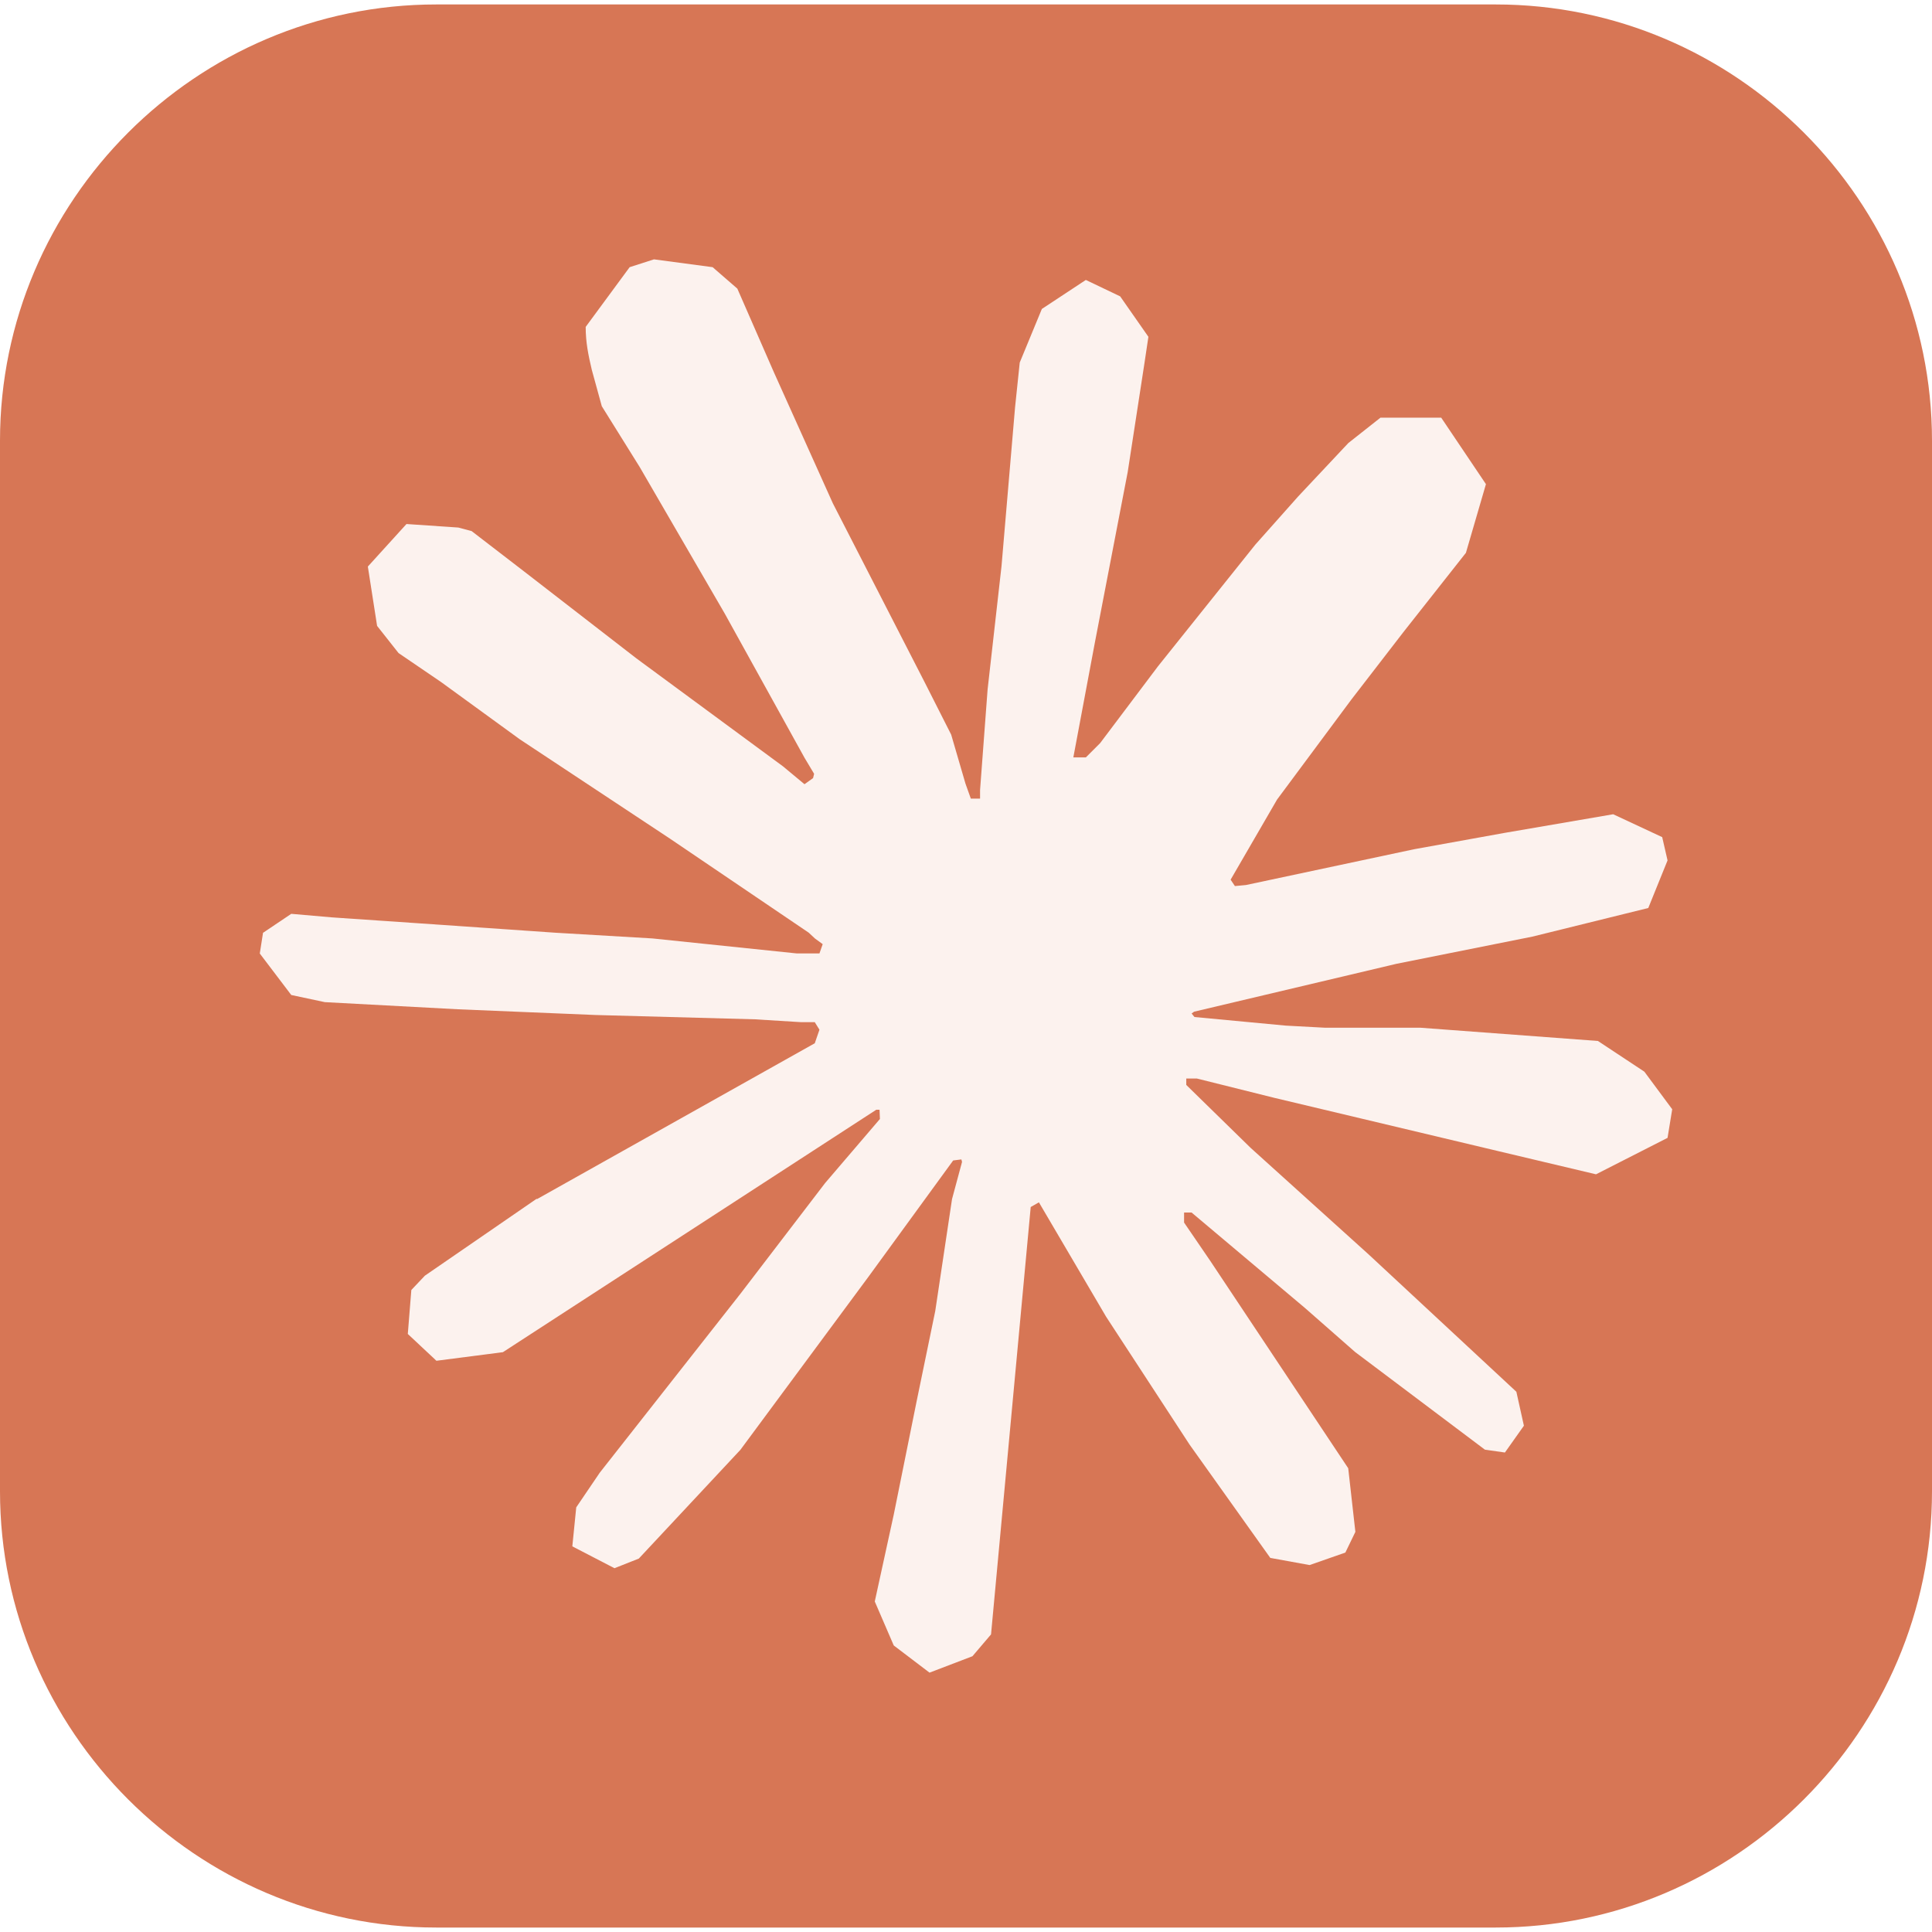
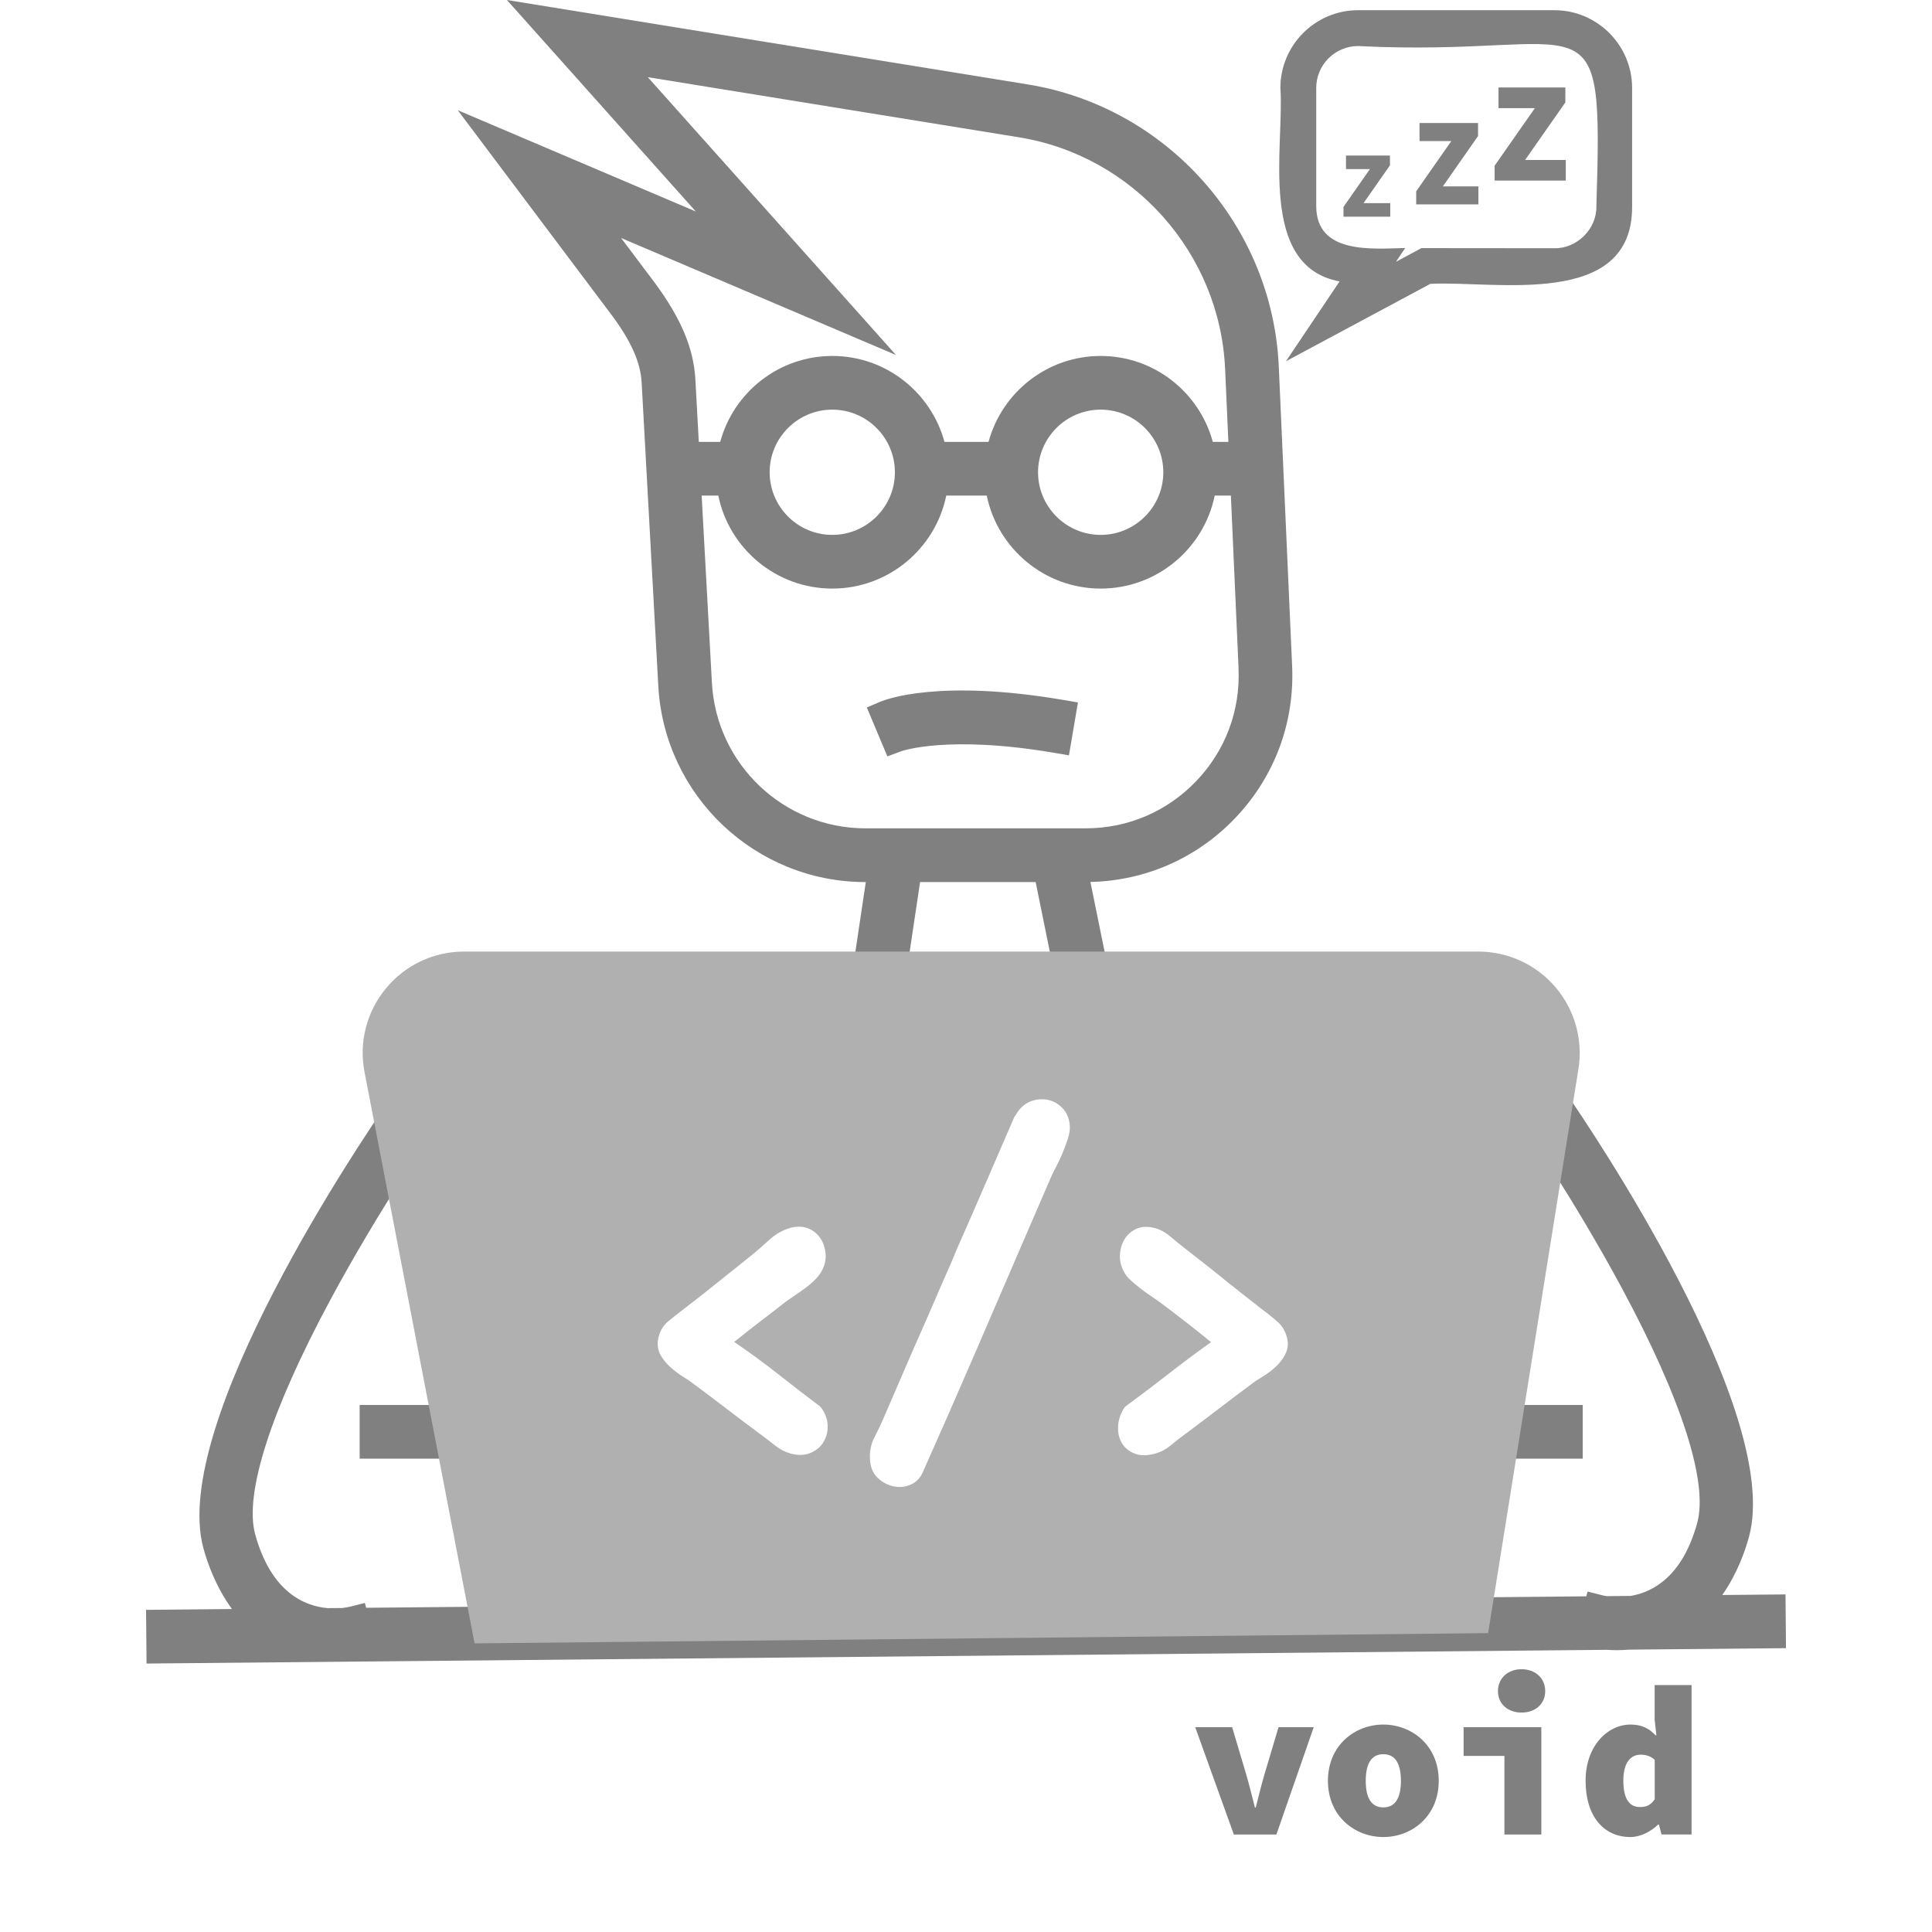
- <svg xmlns="http://www.w3.org/2000/svg" width="16" height="16" shape-rendering="geometricPrecision" text-rendering="geometricPrecision" image-rendering="optimizeQuality" fill-rule="evenodd" clip-rule="evenodd" viewBox="0 0 512 509.64">
-   <path fill="#D77655" d="M115.612 0h280.775C459.974 0 512 52.026 512 115.612v278.415c0 63.587-52.026 115.612-115.613 115.612H115.612C52.026 509.639 0 457.614 0 394.027V115.612C0 52.026 52.026 0 115.612 0z" />
-   <path fill="#FCF2EE" fill-rule="nonzero" d="M142.27 316.619l73.655-41.326 1.238-3.589-1.238-1.996-3.589-.001-12.31-.759-42.084-1.138-36.498-1.516-35.361-1.896-8.897-1.895-8.34-10.995.859-5.484 7.482-5.03 10.717.935 23.683 1.617 35.537 2.452 25.782 1.517 38.193 3.968h6.064l.86-2.451-2.073-1.517-1.618-1.517-36.776-24.922-39.81-26.338-20.852-15.166-11.273-7.683-5.687-7.204-2.451-15.721 10.237-11.273 13.75.935 3.513.936 13.928 10.716 29.749 23.027 38.848 28.612 5.687 4.727 2.275-1.617.278-1.138-2.553-4.271-21.13-38.193-22.546-38.848-10.035-16.101-2.654-9.655c-.935-3.968-1.617-7.304-1.617-11.374l11.652-15.823 6.445-2.073 15.545 2.073 6.547 5.687 9.655 22.092 15.646 34.78 24.265 47.291 7.103 14.028 3.791 12.992 1.416 3.968 2.449-.001v-2.275l1.997-26.641 3.69-32.707 3.589-42.084 1.239-11.854 5.863-14.206 11.652-7.683 9.099 4.348 7.482 10.716-1.036 6.926-4.449 28.915-8.72 45.294-5.687 30.331h3.313l3.792-3.791 15.342-20.372 25.782-32.227 11.374-12.789 13.27-14.129 8.517-6.724 16.1-.001 11.854 17.617-5.307 18.199-16.581 21.029-13.75 17.819-19.716 26.54-12.309 21.231 1.138 1.694 2.932-.278 44.536-9.479 24.062-4.347 28.714-4.928 12.992 6.066 1.416 6.167-5.106 12.613-30.71 7.583-36.018 7.204-53.636 12.689-.657.48.758.935 24.164 2.275 10.337.556h25.301l47.114 3.514 12.309 8.139 7.381 9.959-1.238 7.583-18.957 9.655-25.579-6.066-59.702-14.205-20.474-5.106-2.83-.001v1.694l17.061 16.682 31.266 28.233 39.152 36.397 1.997 8.999-5.03 7.102-5.307-.758-34.401-25.883-13.27-11.651-30.053-25.302-1.996-.001v2.654l6.926 10.136 36.574 54.975 1.895 16.859-2.653 5.485-9.479 3.311-10.414-1.895-21.408-30.054-22.092-33.844-17.819-30.331-2.173 1.238-10.515 113.261-4.929 5.788-11.374 4.348-9.478-7.204-5.03-11.652 5.03-23.027 6.066-30.052 4.928-23.886 4.449-29.674 2.654-9.858-.177-.657-2.173.278-22.37 30.71-34.021 45.977-26.919 28.815-6.445 2.553-11.173-5.789 1.037-10.337 6.243-9.2 37.257-47.392 22.47-29.371 14.508-16.961-.101-2.451h-.859l-98.954 64.251-17.618 2.275-7.583-7.103.936-11.652 3.589-3.791 29.749-20.474-.101.102.024.101z" />
+ <svg xmlns="http://www.w3.org/2000/svg" id="Layer_1" width="32" height="32" viewBox="0 0 274.96 323.92">
+   <defs>
+     <style>
+             .cls-1,.cls-2,.cls-3{fill:#808080;}.cls-4{fill:#b0b0b0;}
+         </style>
+   </defs>
+   <g>
+     <path class="cls-3" d="M175.91,289.58h6.19l2.34,7.85c.54,1.8,.97,3.67,1.48,5.62h.14c.5-1.94,.94-3.82,1.48-5.62l2.34-7.85h5.9l-6.26,18h-7.13l-6.48-18Z" />
+     <path class="cls-1" d="M198.16,298.57c0-5.97,4.54-9.43,9.29-9.43s9.29,3.46,9.29,9.43-4.54,9.43-9.29,9.43-9.29-3.46-9.29-9.43Zm12.24,0c0-2.74-.86-4.46-2.95-4.46s-2.95,1.73-2.95,4.46,.86,4.46,2.95,4.46,2.95-1.73,2.95-4.46Z" />
+     <path class="cls-2" d="M227.75,294.4h-6.84v-4.82h13.03v18h-6.19v-13.17Zm-1.08-10.87c0-2.16,1.66-3.67,3.96-3.67s3.96,1.51,3.96,3.67-1.66,3.6-3.96,3.6-3.96-1.44-3.96-3.6Z" />
+     <path class="cls-1" d="M241.36,298.57c0-5.9,3.74-9.43,7.52-9.43,1.91,0,3.13,.65,4.21,1.8h.14l-.29-2.59v-5.83h6.19v25.05h-5.04l-.43-1.66h-.14c-1.26,1.22-3.02,2.09-4.64,2.09-4.57,0-7.52-3.6-7.52-9.43Zm11.59,3.1v-6.62c-.72-.65-1.51-.86-2.38-.86-1.51,0-2.88,1.15-2.88,4.32s1.04,4.46,2.81,4.46c1.01,0,1.76-.29,2.45-1.3Z" />
+   </g>
+   <g>
+     <path class="cls-1" d="M200.11,47.19l-8.99,13.38s24.21-12.98,24.21-12.98c10.85-.56,33.94,4.27,33.83-13.01V14.75c0-7.19-5.85-13.04-13.04-13.04h-32.9c-7.18,0-13.03,5.85-13.03,13.03,.69,9.69-3.87,29.86,9.91,32.44Zm-3.91-32.44c0-3.88,3.15-7.03,7.03-7.03,39.4,2,41.09-9.94,39.94,26.87,.08,3.78-3.25,7.1-7.03,7.03l-22.31-.02-4.26,2.29,1.55-2.31c-5.59,.13-14.91,1.07-14.92-7.03V14.74Z" />
+     <g class="cls-5">
+       <path class="cls-1" d="M200.77,34.69l4.43-6.34h-4.01v-2.27h7.37v1.64l-4.43,6.34h4.48v2.27h-7.84v-1.64Z" />
+     </g>
+     <path class="cls-1" d="M226.11,27.78l6.75-9.65h-6.1v-3.46h11.21v2.5l-6.75,9.65h6.82v3.46h-11.93v-2.5Z" />
+     <g class="cls-6">
+       <path class="cls-1" d="M212.95,32.09l5.9-8.44h-5.33v-3.02h9.81v2.18l-5.9,8.44h5.96v3.02h-10.43v-2.18Z" />
+     </g>
+     <path class="cls-1" d="M123.14,117.64l-2.29,.97,3.45,8.21,2.26-.85c.08-.03,7.77-2.8,25.72,.25l2.46,.42,1.51-8.87-2.46-.42c-20.75-3.53-29.69-.11-30.64,.29Z" />
+     <path class="cls-1" d="M78.08,52.82c3.29,4.46,4.84,7.95,5.02,11.33l2.79,50.84c1.01,18.45,16.28,32.9,34.75,32.9h.04l-2.68,17.94,8.9,1.33,2.88-19.27h19.38l3.96,19.48,8.82-1.79-3.6-17.71c9.24-.21,17.83-3.98,24.24-10.68,6.6-6.9,10-15.96,9.58-25.5l-2.24-50.25c-1.05-23.62-18.76-43.52-42.11-47.29L60.51,0l31.67,35.46L52.27,18.48l25.8,34.34Zm105.09,59.26c.32,7.06-2.2,13.77-7.09,18.88-4.89,5.11-11.47,7.92-18.54,7.92h-36.89c-13.7,0-25.02-10.71-25.77-24.39l-1.72-31.4h2.79c1.82,8.88,9.69,15.59,19.11,15.59s17.29-6.7,19.11-15.59h6.79c1.82,8.88,9.69,15.59,19.11,15.59s17.29-6.7,19.11-15.59h2.71l1.29,28.99Zm-78.61-32.9c0-5.79,4.71-10.5,10.5-10.5s10.5,4.71,10.5,10.5-4.71,10.5-10.5,10.5-10.5-4.71-10.5-10.5Zm45,0c0-5.79,4.71-10.5,10.5-10.5s10.5,4.71,10.5,10.5-4.71,10.5-10.5,10.5-10.5-4.71-10.5-10.5Zm-23.81-19.65L84.13,12.94l62.23,10.08c19.16,3.1,33.69,19.43,34.56,38.81l.55,12.26h-2.61c-2.25-8.29-9.81-14.41-18.8-14.41s-16.56,6.12-18.8,14.41h-7.39c-2.25-8.29-9.81-14.41-18.8-14.41s-16.56,6.12-18.8,14.41h-3.59l-.57-10.44c-.29-5.23-2.38-10.23-6.79-16.21l-5.67-7.54,46.11,19.63Z" />
+     <path class="cls-1" d="M274.87,267.32l-10.59,.1c2.48-3.55,3.81-7.32,4.47-9.73,5.72-20.91-26.89-68.97-30.63-74.38l-1.42-2.06-7.4,5.12,1.42,2.06c.09,.12,8.69,12.62,16.73,27.55,10,18.58,14.49,32.55,12.63,39.34-2.45,8.94-7.38,11.61-11.14,12.25l-4.05,.04c-.38-.06-.65-.12-.8-.16l-2.4-.61-.21,.8-204.57,1.92-.21-.81-2.41,.61c-.21,.05-.7,.16-1.38,.24l-2.45,.02c-3.84-.33-9.48-2.61-12.16-12.39-1.86-6.79,2.63-20.76,12.63-39.34,8.04-14.93,16.64-27.42,16.73-27.55l1.42-2.06-7.4-5.12-1.42,2.06c-3.74,5.41-36.35,53.48-30.63,74.38,.69,2.51,2.1,6.5,4.78,10.17l-14.4,.14,.08,9,244.91-2.3c.48,.03,1,.06,1.57,.06,.7,0,1.37-.04,2.02-.09l26.37-.25-.08-9Z" />
+     <rect class="cls-1" x="35.82" y="235.56" width="19.48" height="9" />
+     <rect class="cls-1" x="221.4" y="235.56" width="19.48" height="9" />
+   </g>
+   <path class="cls-4" d="M236.31,165.51c-3.23-3.79-7.95-5.97-12.94-5.97H53.33c-5.09,0-9.87,2.25-13.11,6.18-3.24,3.93-4.55,9.04-3.58,14.04l18.45,95.77,169.93-1.72,15.14-94.58c.79-4.92-.62-9.92-3.85-13.72Zm-122.8,76.41c-.53,.77-1.26,1.34-2.19,1.71-.93,.37-2,.4-3.22,.08-.95-.27-1.83-.72-2.62-1.35-.8-.64-1.59-1.25-2.39-1.83-1.86-1.38-3.69-2.76-5.49-4.14-1.8-1.38-3.63-2.76-5.49-4.14-.53-.42-1.18-.88-1.95-1.35-.77-.48-1.5-1.02-2.19-1.63-.69-.61-1.25-1.29-1.67-2.03-.42-.74-.58-1.56-.48-2.47,.21-1.38,.78-2.45,1.71-3.22,.93-.77,1.92-1.55,2.98-2.35,1.8-1.38,3.59-2.78,5.37-4.22,1.78-1.43,3.57-2.86,5.37-4.3,1.06-.85,2.13-1.78,3.22-2.78,1.09-1.01,2.32-1.7,3.7-2.07,1.11-.26,2.09-.21,2.94,.16,.85,.37,1.51,.93,1.99,1.67,.48,.74,.76,1.59,.84,2.55,.08,.95-.12,1.88-.6,2.78-.27,.53-.65,1.05-1.15,1.55-.5,.5-1.06,.98-1.67,1.43-.61,.45-1.19,.86-1.75,1.23-.56,.37-1.02,.69-1.39,.95-1.49,1.17-2.96,2.31-4.42,3.42-1.46,1.11-2.9,2.26-4.34,3.42,2.49,1.7,4.92,3.47,7.28,5.33,2.36,1.86,4.73,3.69,7.12,5.49l.32,.4c.64,.96,.95,1.95,.95,2.98s-.27,1.94-.8,2.71Zm41.05-51c-.27,.82-.57,1.64-.92,2.47-.35,.82-.7,1.58-1.07,2.27-.37,.69-.61,1.17-.72,1.43-.8,1.86-1.59,3.7-2.39,5.53-.8,1.83-1.59,3.67-2.39,5.53-2.81,6.52-5.61,13.01-8.39,19.45-2.78,6.44-5.61,12.88-8.47,19.29-.43,.96-1.1,1.63-2.03,2.03-.93,.4-1.88,.49-2.86,.28-.98-.21-1.86-.68-2.62-1.39-.77-.72-1.21-1.71-1.31-2.98-.11-1.43,.15-2.73,.76-3.9,.61-1.17,1.21-2.44,1.79-3.82,.8-1.86,1.59-3.7,2.39-5.53,.8-1.83,1.59-3.67,2.39-5.53,.21-.48,.54-1.22,.99-2.23,.45-1.01,.94-2.12,1.47-3.34,.53-1.22,1.07-2.48,1.63-3.78,.56-1.3,1.07-2.48,1.55-3.54,.48-1.06,1.01-2.31,1.59-3.74,1.64-3.71,3.26-7.41,4.85-11.1,1.59-3.69,3.18-7.36,4.77-11.02l.32-.48c.64-1.06,1.43-1.78,2.39-2.15s1.91-.46,2.86-.28c.95,.19,1.79,.65,2.51,1.39,.72,.74,1.13,1.72,1.23,2.94,.05,.64-.05,1.37-.32,2.19Zm36.44,36.2c-.43,.77-.97,1.46-1.63,2.07-.66,.61-1.39,1.15-2.19,1.63-.8,.48-1.46,.93-1.99,1.35-1.86,1.38-3.69,2.76-5.49,4.14-1.8,1.38-3.63,2.76-5.49,4.14-.8,.58-1.59,1.21-2.39,1.87-.8,.66-1.67,1.13-2.63,1.39-1.33,.37-2.47,.37-3.42,0-.96-.37-1.67-.95-2.15-1.75-.48-.8-.69-1.74-.64-2.82,.05-1.09,.42-2.16,1.11-3.22l.4-.32c2.39-1.75,4.73-3.53,7.04-5.33,2.31-1.8,4.65-3.55,7.04-5.25-1.43-1.17-2.86-2.31-4.3-3.42-1.43-1.11-2.89-2.23-4.38-3.34-.37-.26-.84-.58-1.39-.96-.56-.37-1.13-.78-1.71-1.23-.58-.45-1.14-.91-1.67-1.39-.53-.48-.93-.98-1.19-1.51-.48-.9-.69-1.83-.64-2.78,.05-.96,.3-1.82,.76-2.59,.45-.77,1.1-1.35,1.95-1.75,.85-.4,1.83-.46,2.94-.2,.95,.21,1.86,.68,2.71,1.39,.85,.72,1.64,1.37,2.39,1.95,1.22,.96,2.44,1.91,3.66,2.86,1.22,.96,2.44,1.94,3.66,2.94,.8,.64,1.36,1.09,1.71,1.35,.34,.27,.66,.52,.95,.76,.29,.24,.65,.52,1.07,.83,.42,.32,1.06,.82,1.91,1.51,1.01,.74,1.92,1.47,2.74,2.19,.82,.72,1.37,1.71,1.63,2.98,.16,.9,.03,1.74-.4,2.51Z" />
</svg>
